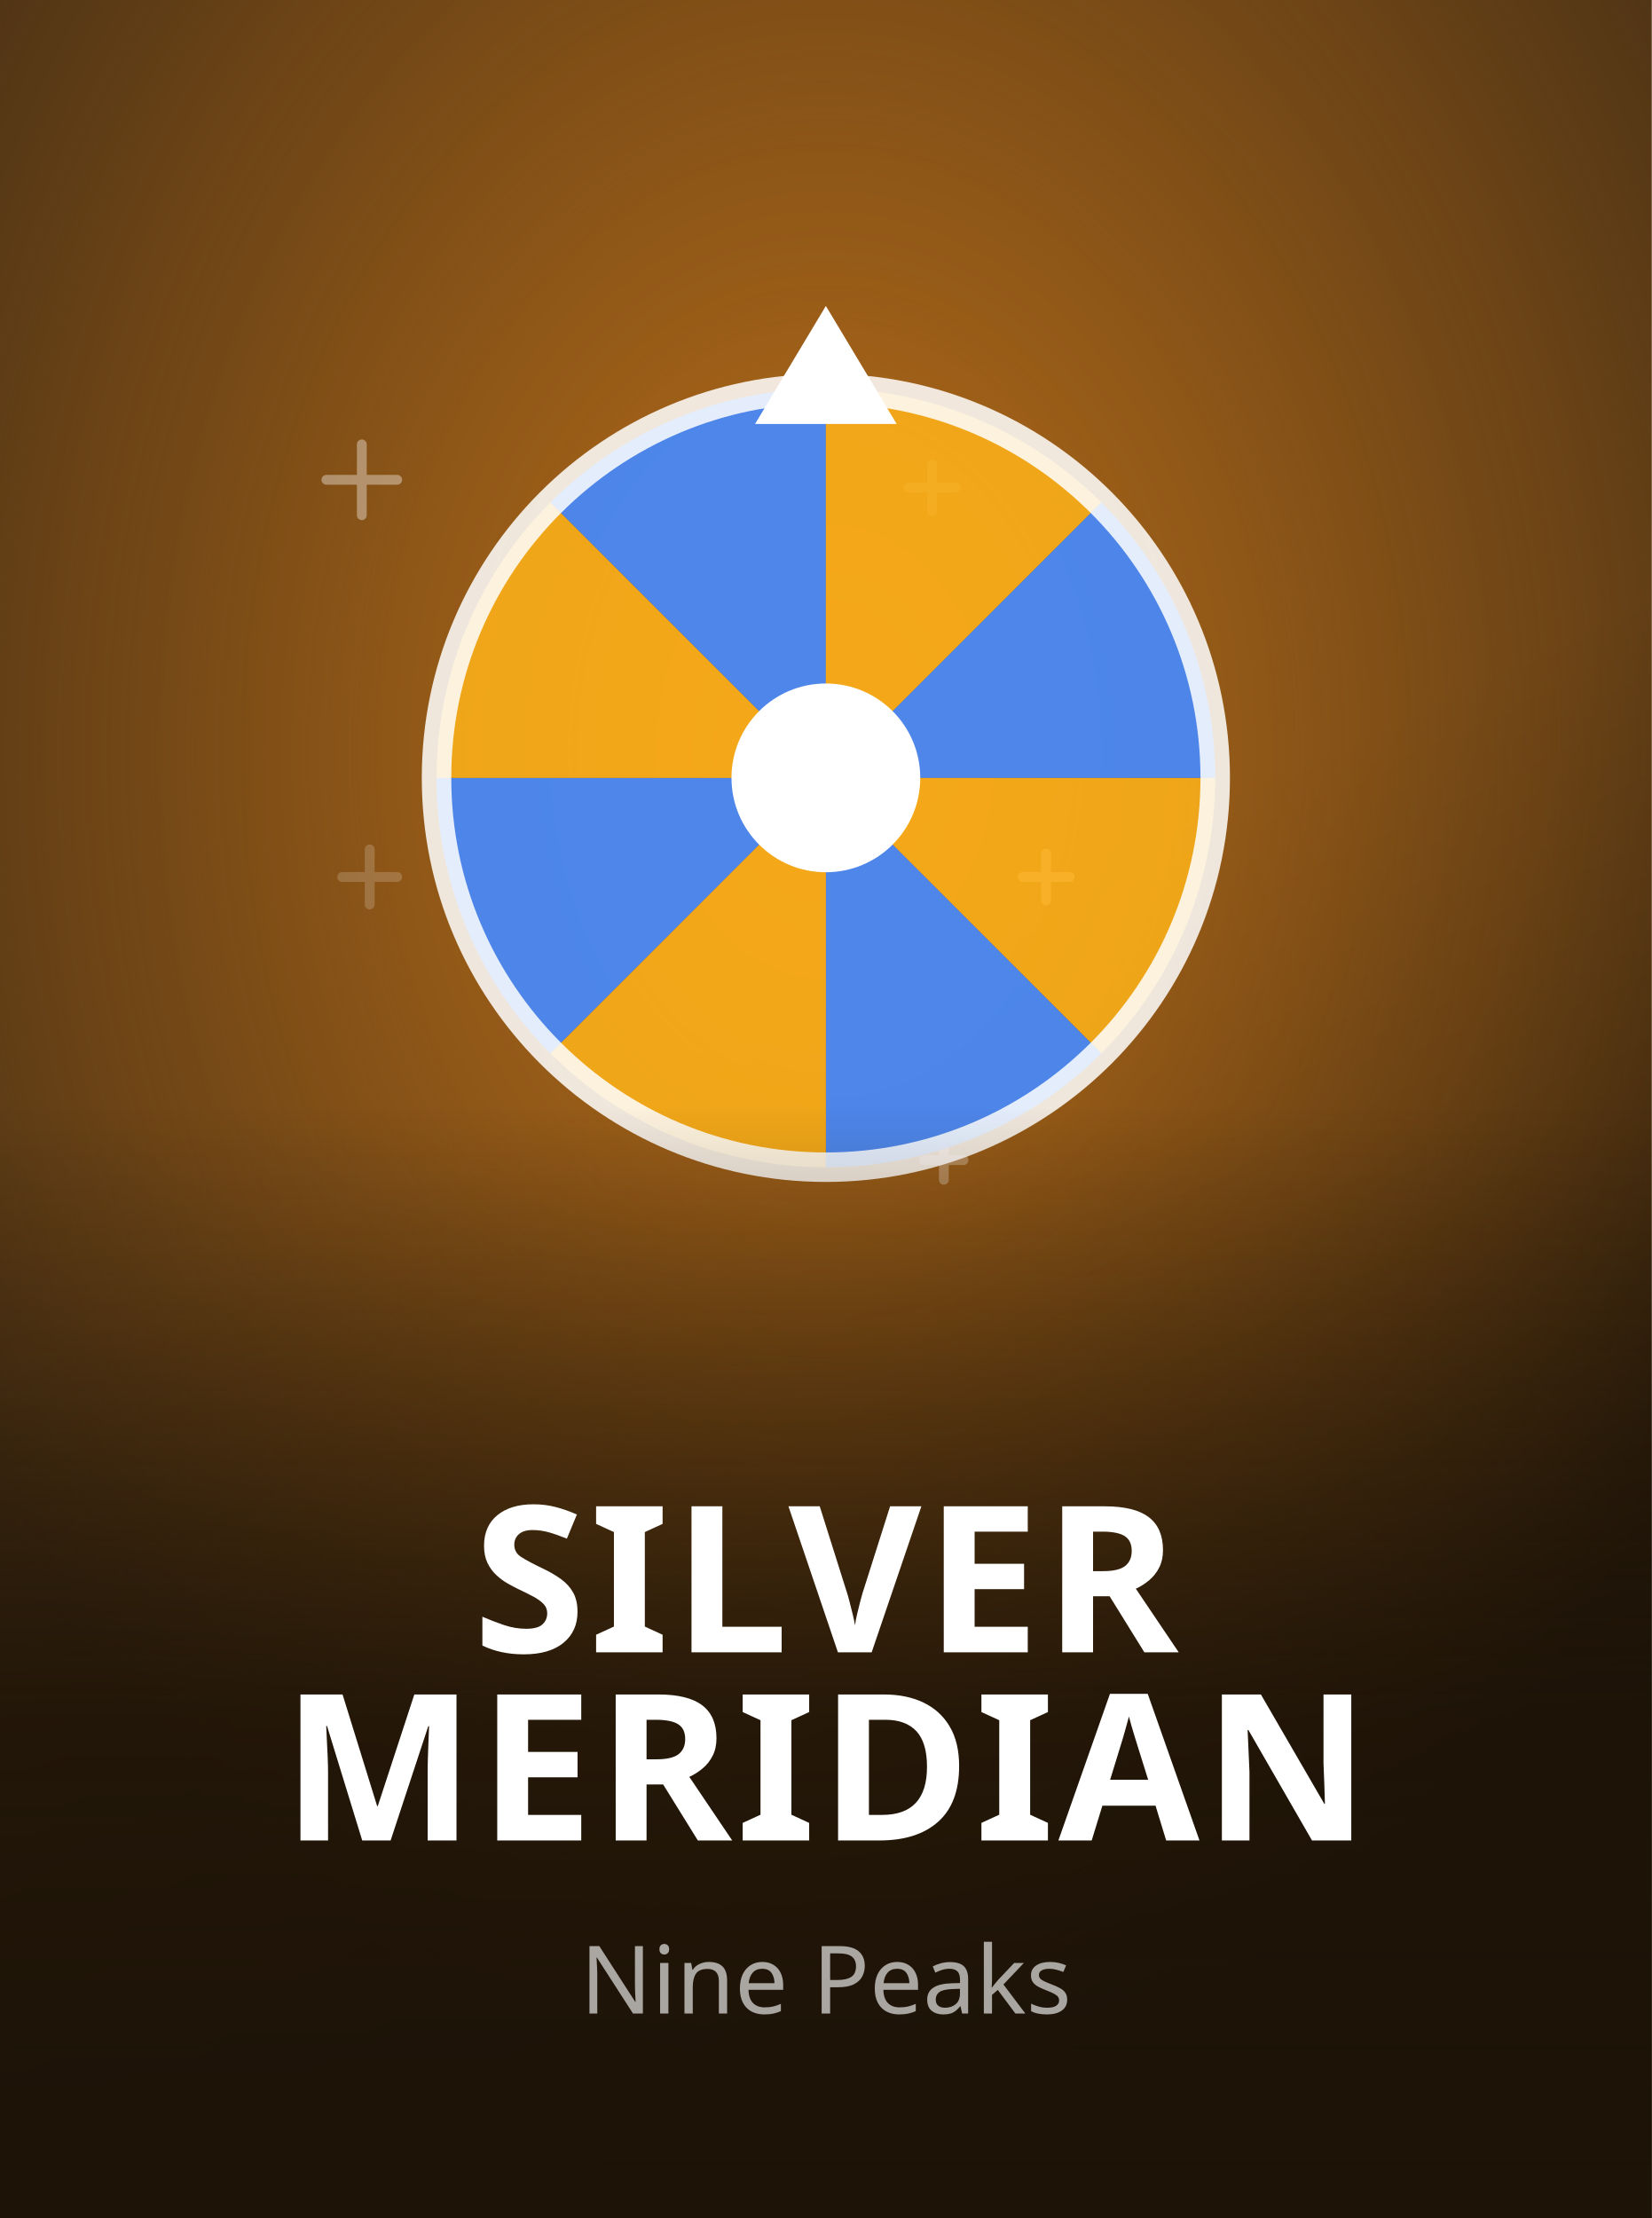
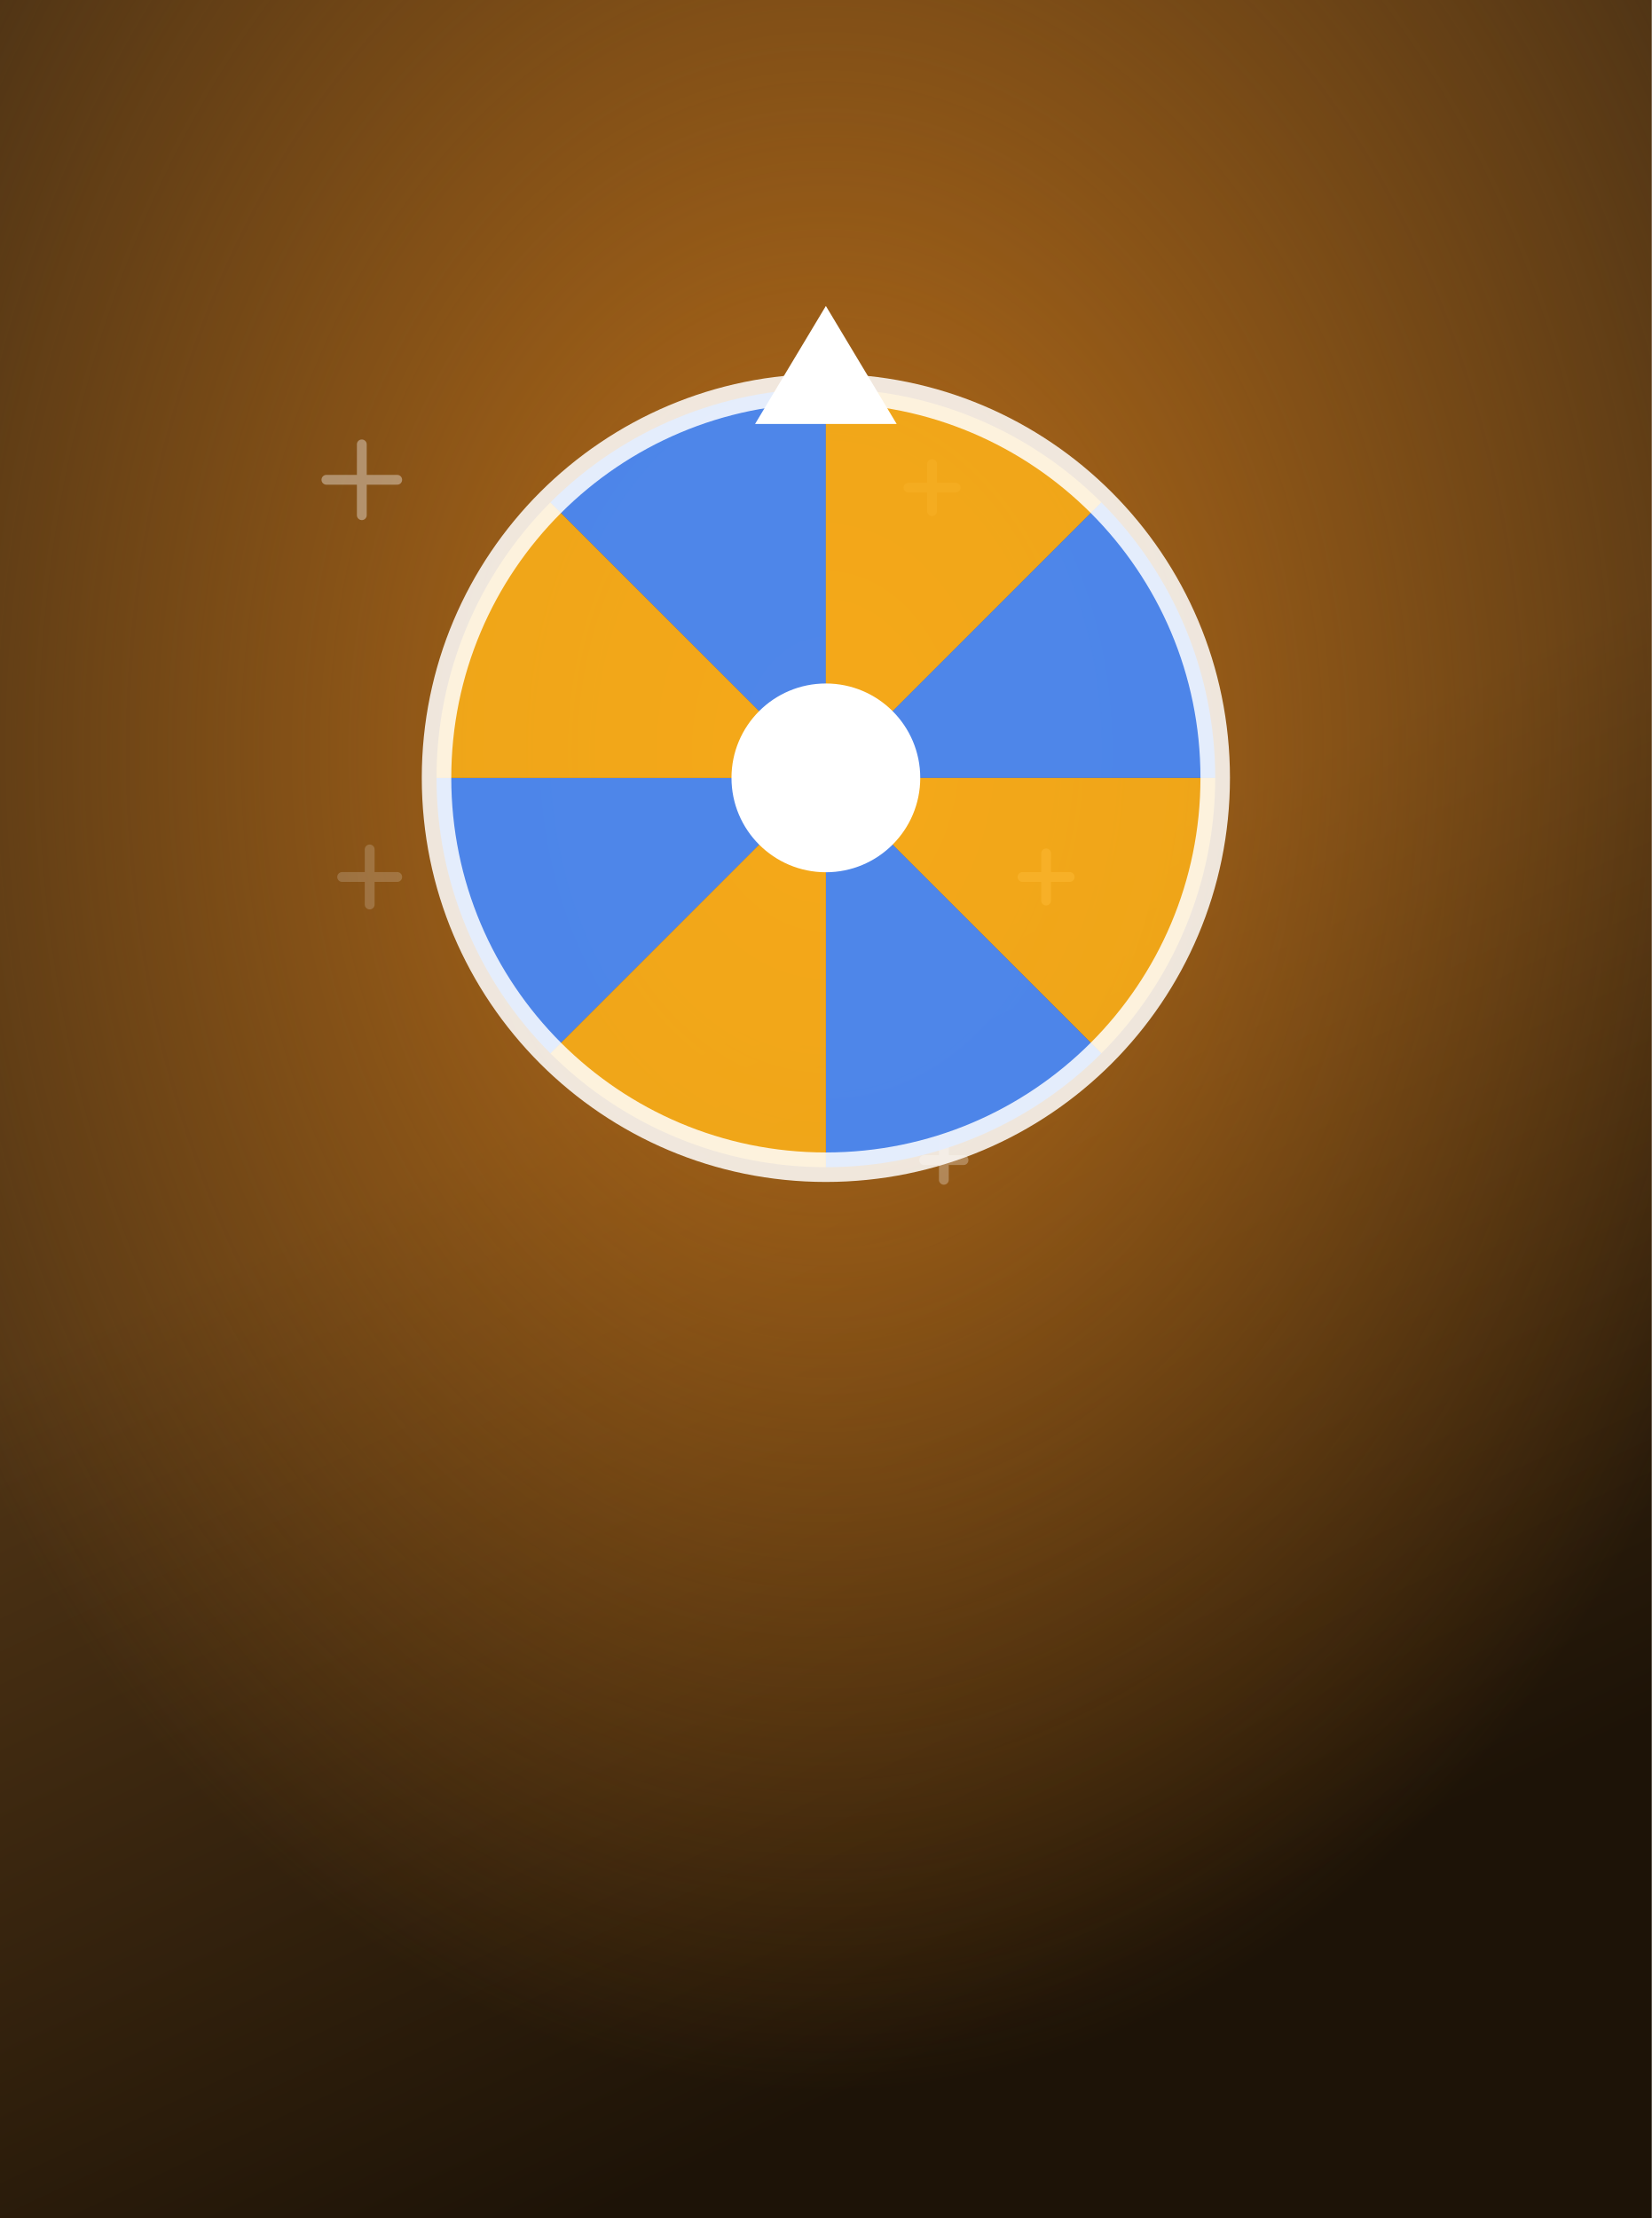
- <svg xmlns="http://www.w3.org/2000/svg" viewBox="0 0 420 564" width="420" height="564" role="img" aria-label="Silver Meridian">
+ <svg xmlns="http://www.w3.org/2000/svg" viewBox="0 0 420 564" width="420" height="564" role="img" aria-label="Silver Meridian by Nine Peaks">
  <defs>
    <linearGradient id="bg" x1="0" y1="0" x2="0.35" y2="1">
      <stop offset="0" stop-color="hsl(32 58% 20%)" />
      <stop offset="0.55" stop-color="hsl(32 58% 20%)" />
      <stop offset="1" stop-color="hsl(32 62% 7%)" />
    </linearGradient>
    <radialGradient id="glow" cx="0.5" cy="0.34" r="0.6">
      <stop offset="0" stop-color="hsl(32 78% 46%)" stop-opacity="0.85" />
      <stop offset="1" stop-color="hsl(32 78% 46%)" stop-opacity="0" />
    </radialGradient>
-     <linearGradient id="foot" x1="0" y1="0" x2="0" y2="1">
-       <stop offset="0" stop-color="hsl(32 62% 7%)" stop-opacity="0" />
-       <stop offset="0.55" stop-color="hsl(32 62% 7%)" stop-opacity="0.85" />
-       <stop offset="1" stop-color="hsl(32 62% 7%)" />
-     </linearGradient>
  </defs>
  <rect width="420" height="564" fill="url(#bg)" />
  <rect width="420" height="564" fill="url(#glow)" />
  <path d="M92 113v18M83 122h18" stroke="#fff" stroke-width="2.5" stroke-linecap="round" opacity="0.37" />
  <path d="M266 217v12M260 223h12" stroke="#fff" stroke-width="2.5" stroke-linecap="round" opacity="0.41" />
  <path d="M240 290v10M235 295h10" stroke="#fff" stroke-width="2.5" stroke-linecap="round" opacity="0.28" />
  <path d="M237 118v12M231 124h12" stroke="#fff" stroke-width="2.5" stroke-linecap="round" opacity="0.21" />
  <path d="M94 216v14M87 223h14" stroke="#fff" stroke-width="2.5" stroke-linecap="round" opacity="0.18" />
  <g transform="translate(60.0 41.8) scale(1.5)">
    <path d="M100 104 L166.0 104.0 A66 66 0 0 1 146.7 150.7 Z" fill="#FFB319" opacity="0.85" />
    <path d="M100 104 L146.7 150.7 A66 66 0 0 1 100.0 170.0 Z" fill="hsl(218 88% 62%)" opacity="0.95" />
    <path d="M100 104 L100.0 170.0 A66 66 0 0 1 53.3 150.7 Z" fill="#FFB319" opacity="0.85" />
    <path d="M100 104 L53.3 150.7 A66 66 0 0 1 34.0 104.0 Z" fill="hsl(218 88% 62%)" opacity="0.95" />
    <path d="M100 104 L34.0 104.0 A66 66 0 0 1 53.3 57.3 Z" fill="#FFB319" opacity="0.85" />
    <path d="M100 104 L53.3 57.3 A66 66 0 0 1 100.0 38.0 Z" fill="hsl(218 88% 62%)" opacity="0.95" />
    <path d="M100 104 L100.0 38.0 A66 66 0 0 1 146.7 57.3 Z" fill="#FFB319" opacity="0.85" />
    <path d="M100 104 L146.7 57.3 A66 66 0 0 1 166.0 104.0 Z" fill="hsl(218 88% 62%)" opacity="0.95" />
    <circle cx="100" cy="104" r="66" fill="none" stroke="#fff" stroke-width="5" opacity="0.85" />
    <circle cx="100" cy="104" r="16" fill="#fff" />
    <path d="M100 24l12 20h-24l12-20Z" fill="#fff" />
  </g>
-   <rect y="282" width="420" height="282" fill="url(#foot)" />
-   <text x="210" y="420.16" text-anchor="middle" font-family="'Space Grotesk',system-ui,sans-serif" font-size="52" font-weight="700" letter-spacing="1" fill="#fff">SILVER</text>
-   <text x="210" y="468" text-anchor="middle" font-family="'Space Grotesk',system-ui,sans-serif" font-size="52" font-weight="700" letter-spacing="1" fill="#fff">MERIDIAN</text>
-   <text x="210" y="512" text-anchor="middle" font-family="'DM Sans',system-ui,sans-serif" font-size="24" font-weight="500" fill="#fff" opacity="0.62">Nine Peaks</text>
</svg>
